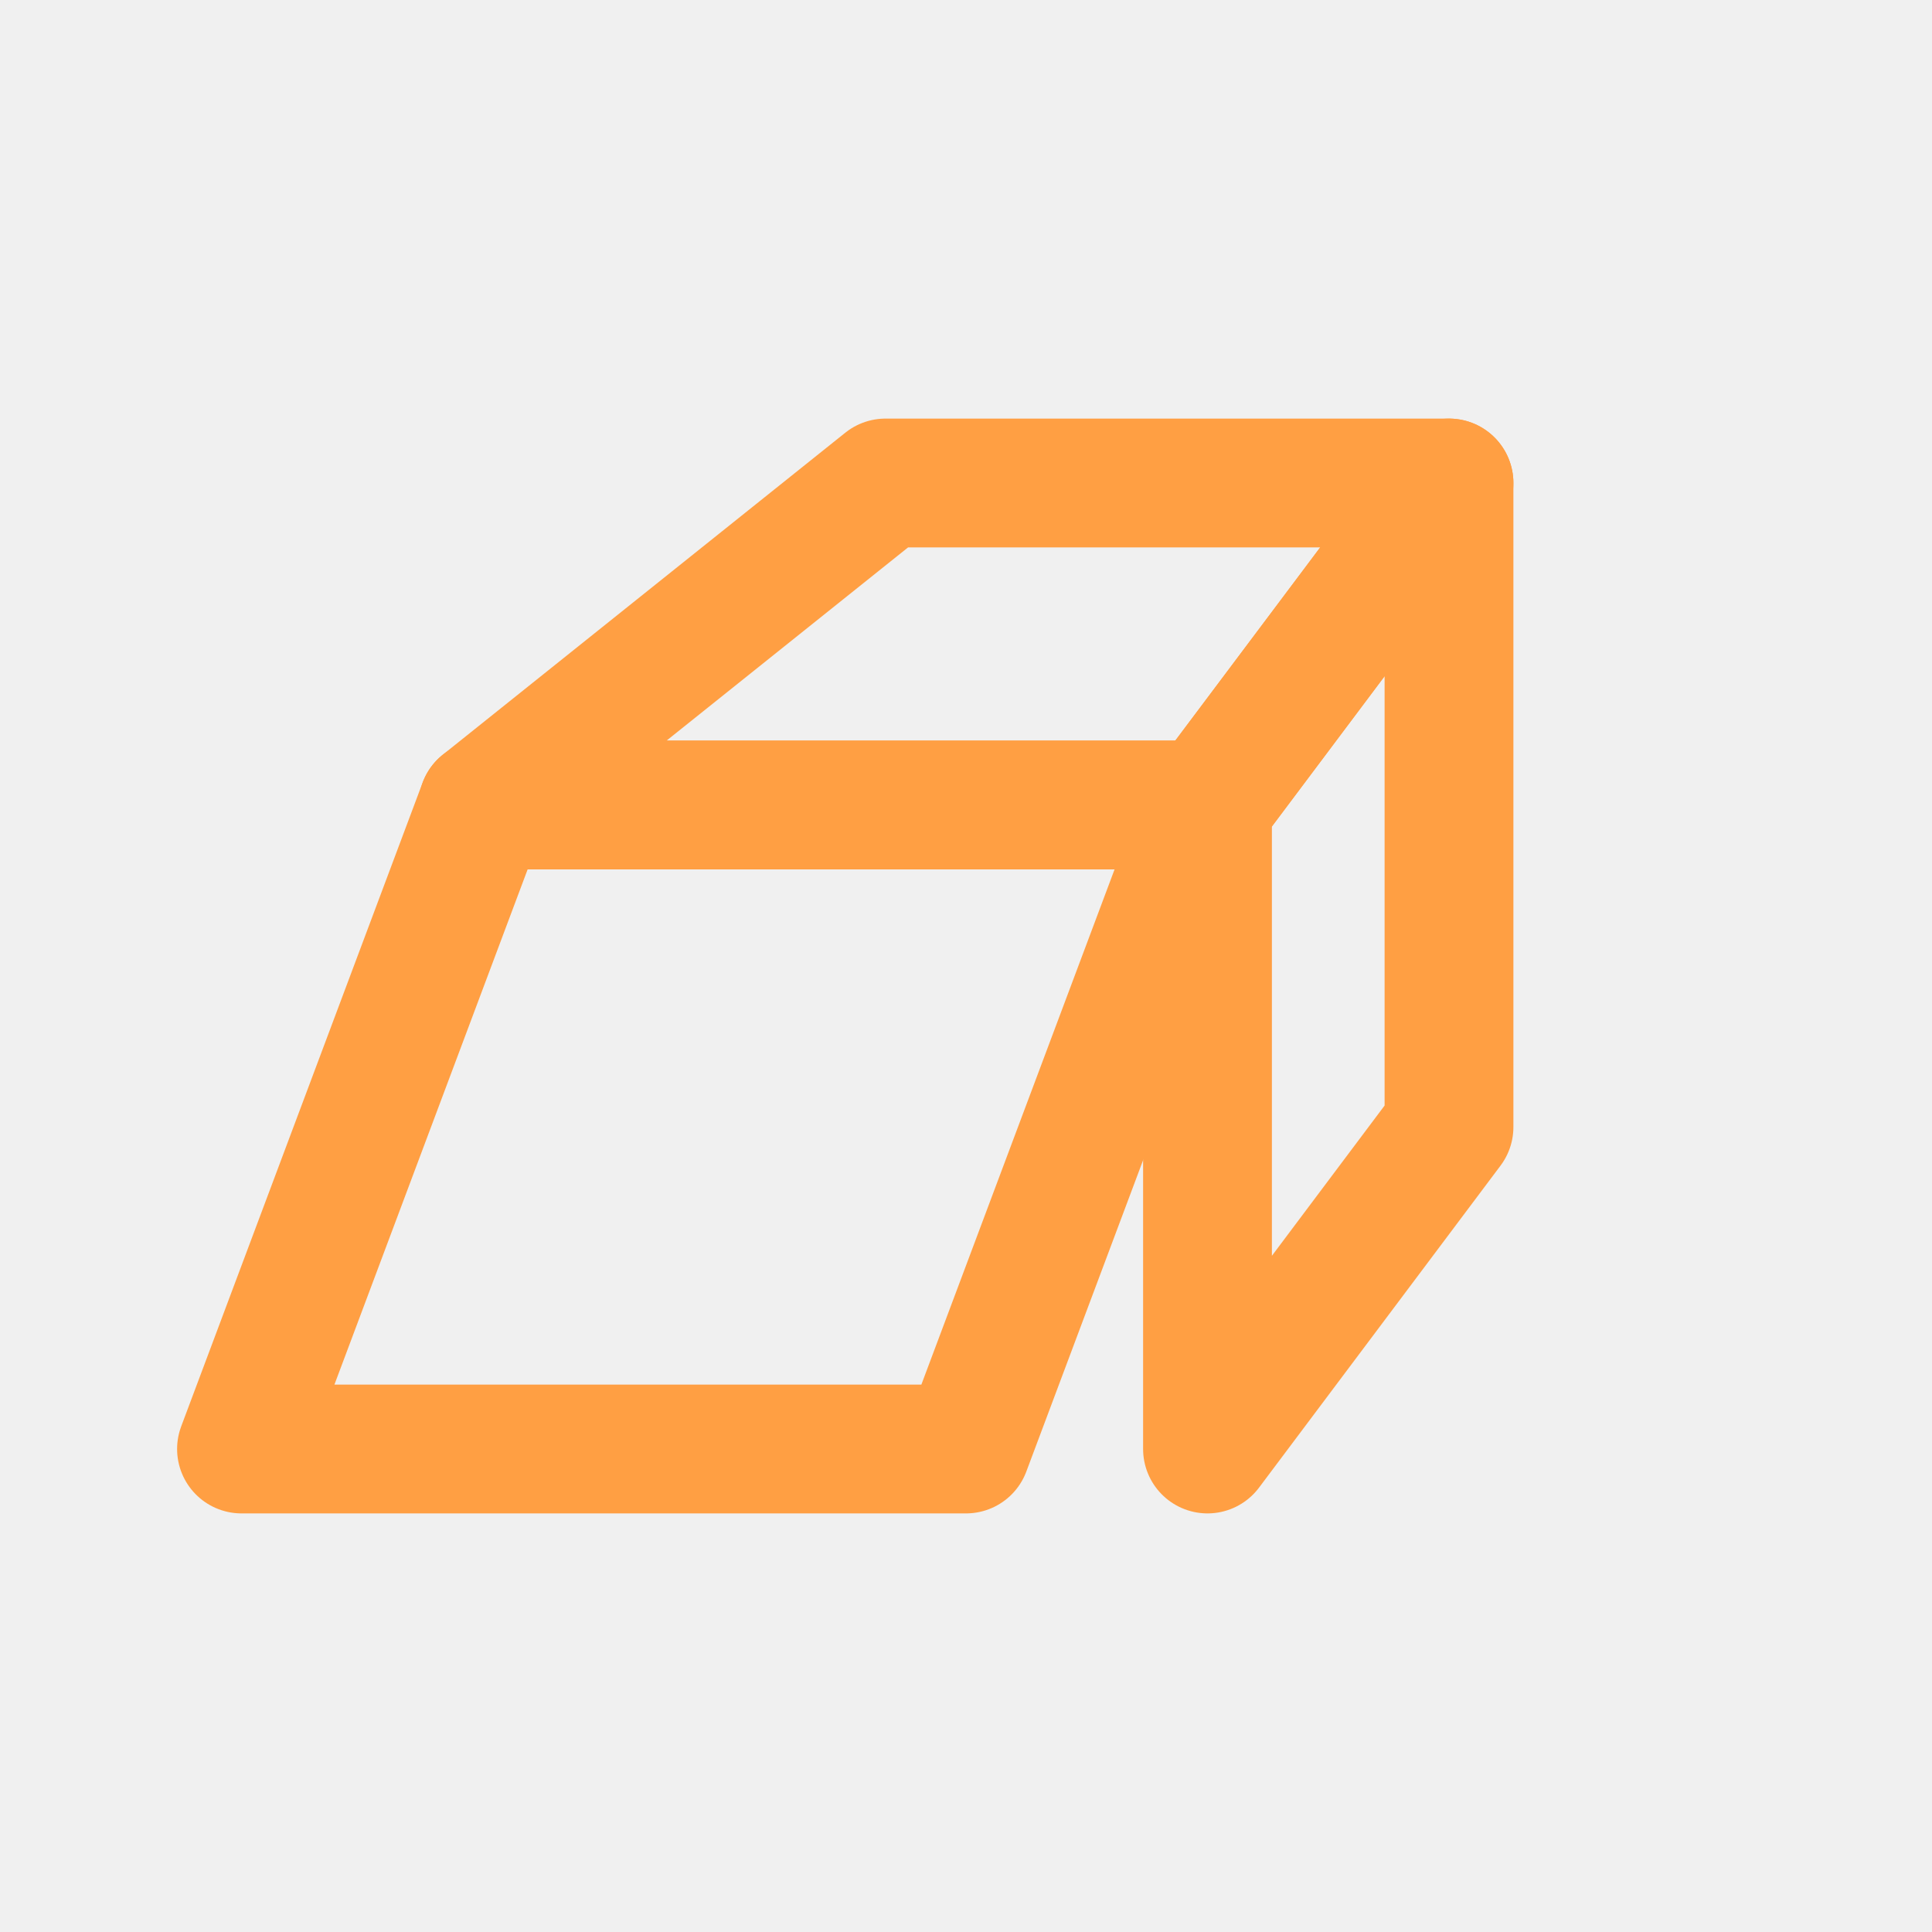
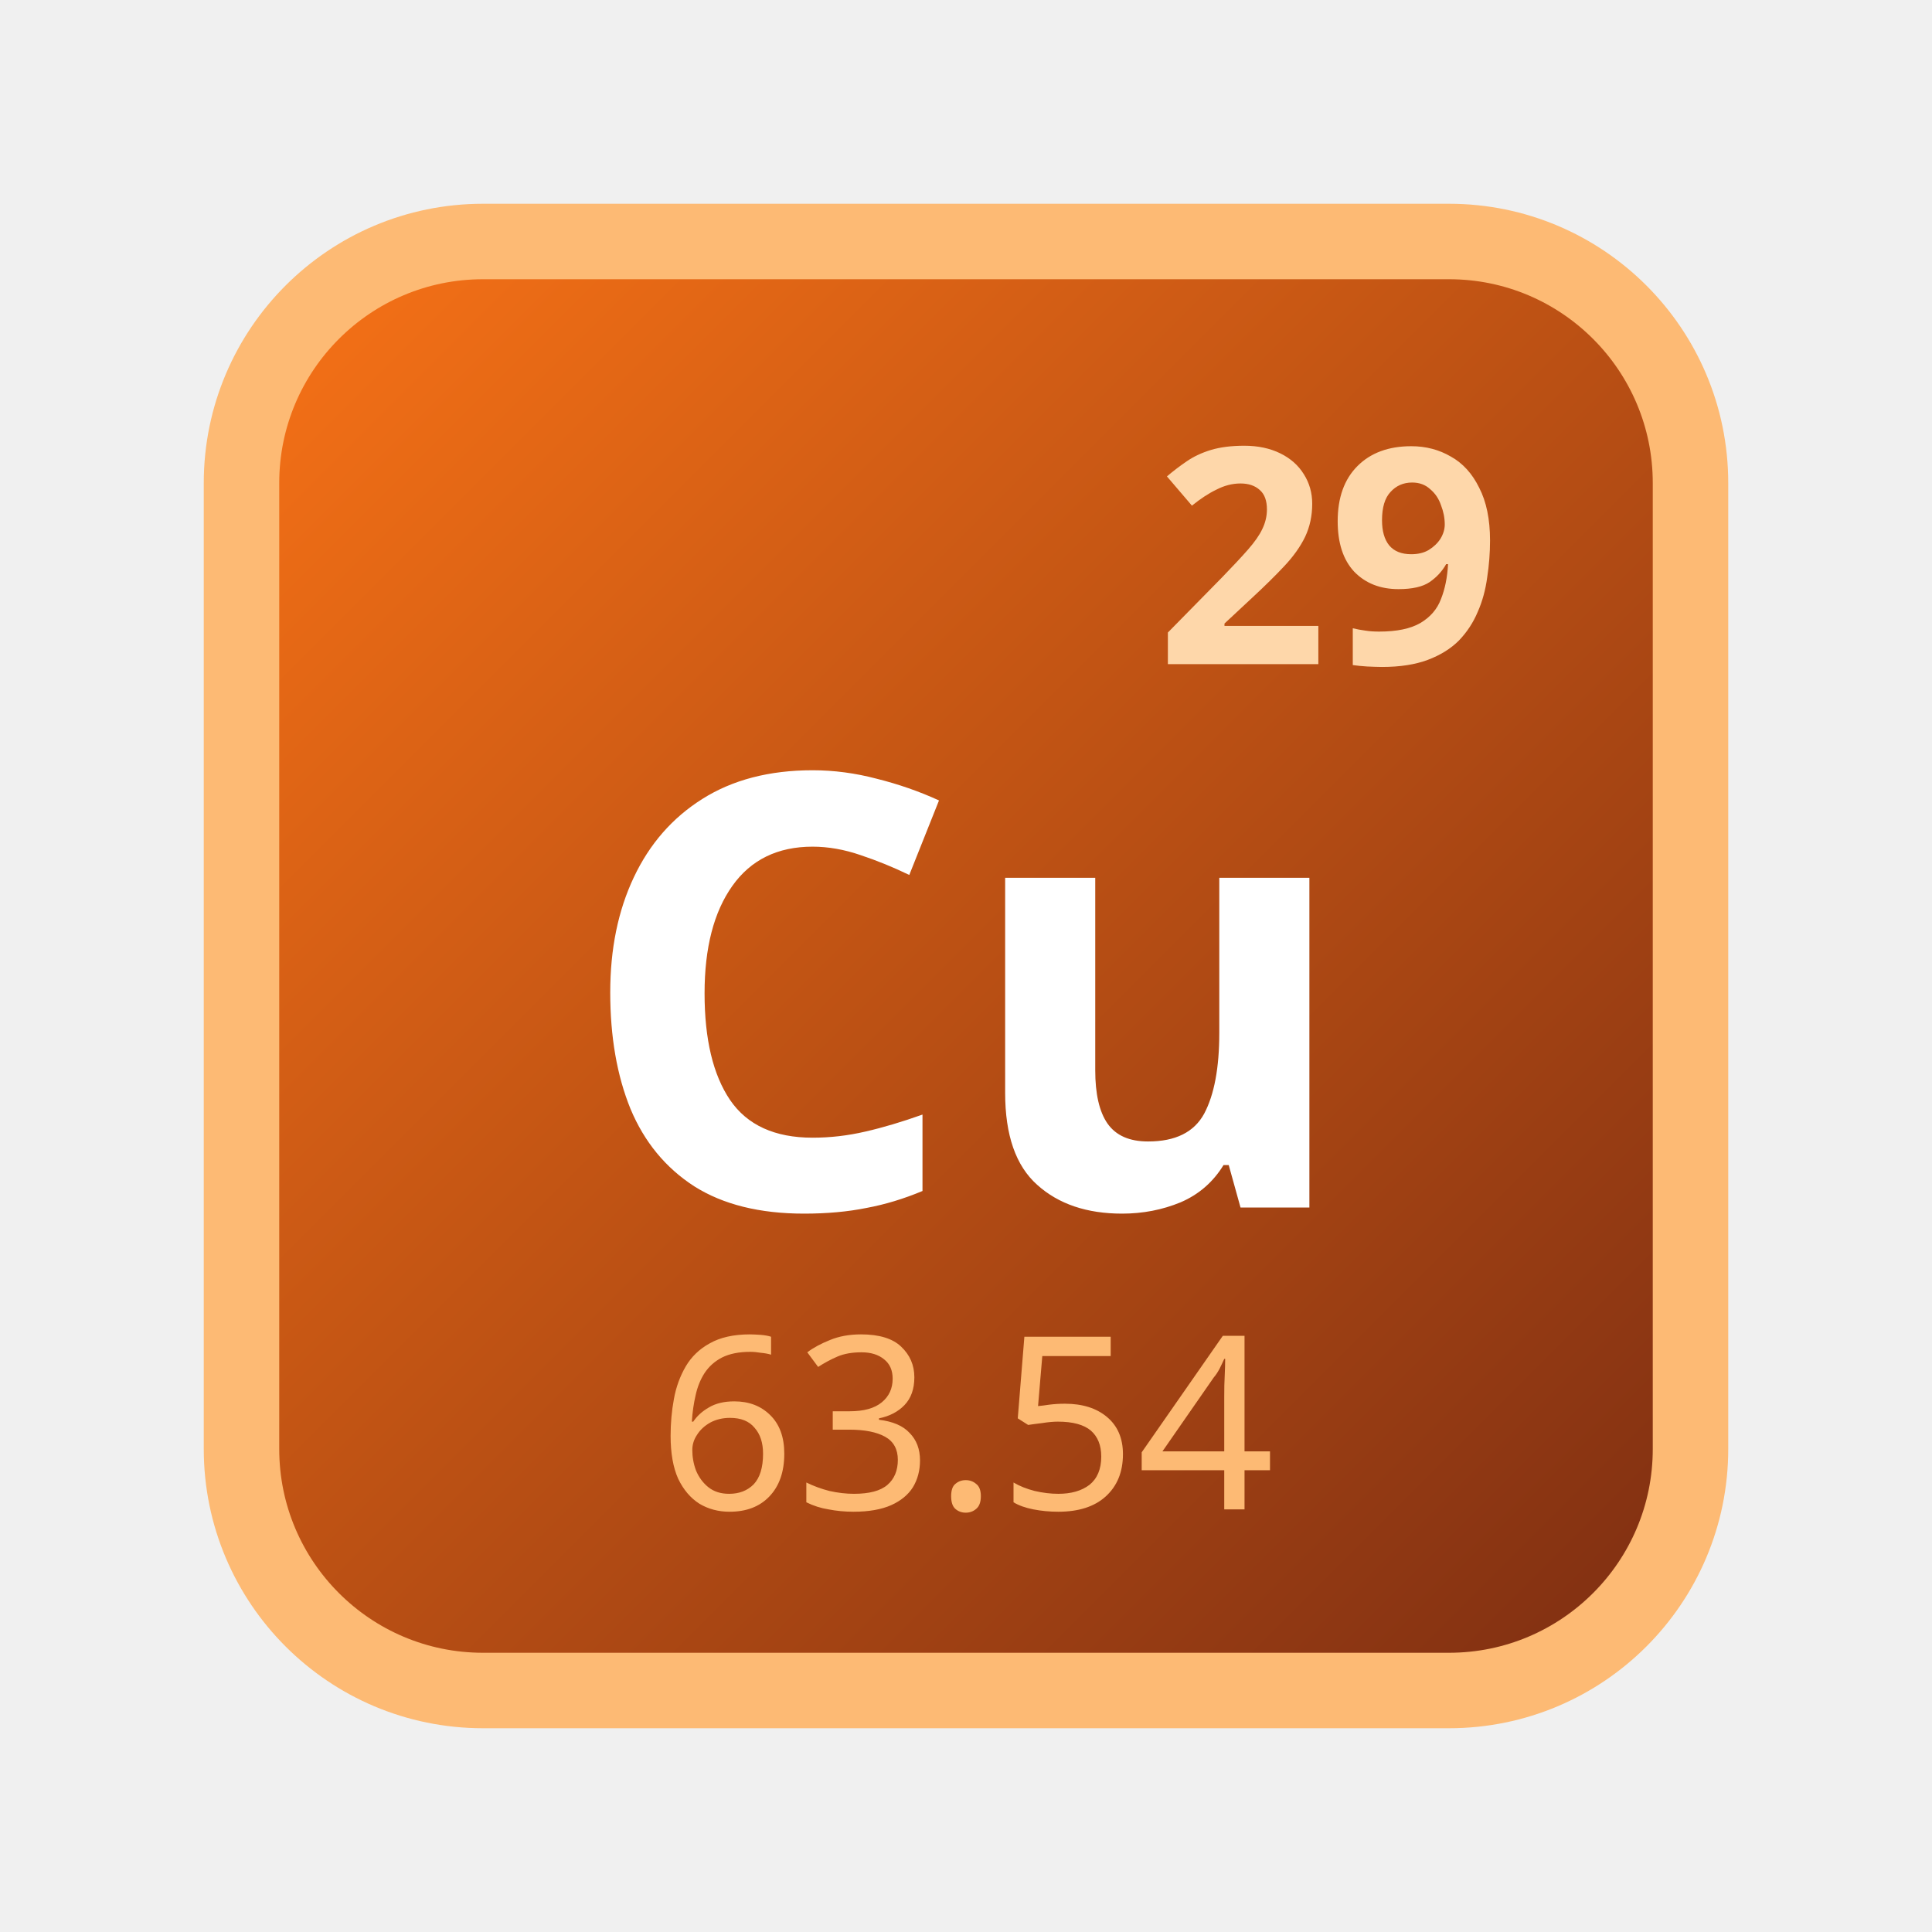
- <svg xmlns="http://www.w3.org/2000/svg" width="24" height="24" viewBox="0 0 24 24" fill="none" stroke="#FF9F43" stroke-width="1.6" stroke-linecap="round" stroke-linejoin="round">
-   <path d="M6 10l5-4h7l-3 4z" />
-   <path d="M6 10h9l-3 8H3z" />
-   <path d="M15 10l3-4v8l-3 4z" />
+ <svg xmlns="http://www.w3.org/2000/svg" viewBox="0 0 64 64" width="64" height="64">
+   <defs>
+     <linearGradient id="cuBadge" x1="0%" y1="0%" x2="100%" y2="100%">
+       <stop offset="0%" stop-color="#F97316" />
+       <stop offset="100%" stop-color="#7C2D12" />
+     </linearGradient>
+   </defs>
+   <rect x="8" y="8" width="48" height="48" rx="8" fill="url(#cuBadge)" stroke="#FDBA74" stroke-width="2.5" />
+   <text x="44" y="22" font-family="sans-serif" font-size="10" font-weight="bold" fill="#FED7AA" text-anchor="middle">29</text>
+   <text x="32" y="40" font-family="sans-serif" font-size="20" font-weight="900" fill="#FFFFFF" text-anchor="middle">Cu</text>
+   <text x="32" y="50" font-family="sans-serif" font-size="8" fill="#FDBA74" text-anchor="middle">63.54</text>
</svg>
